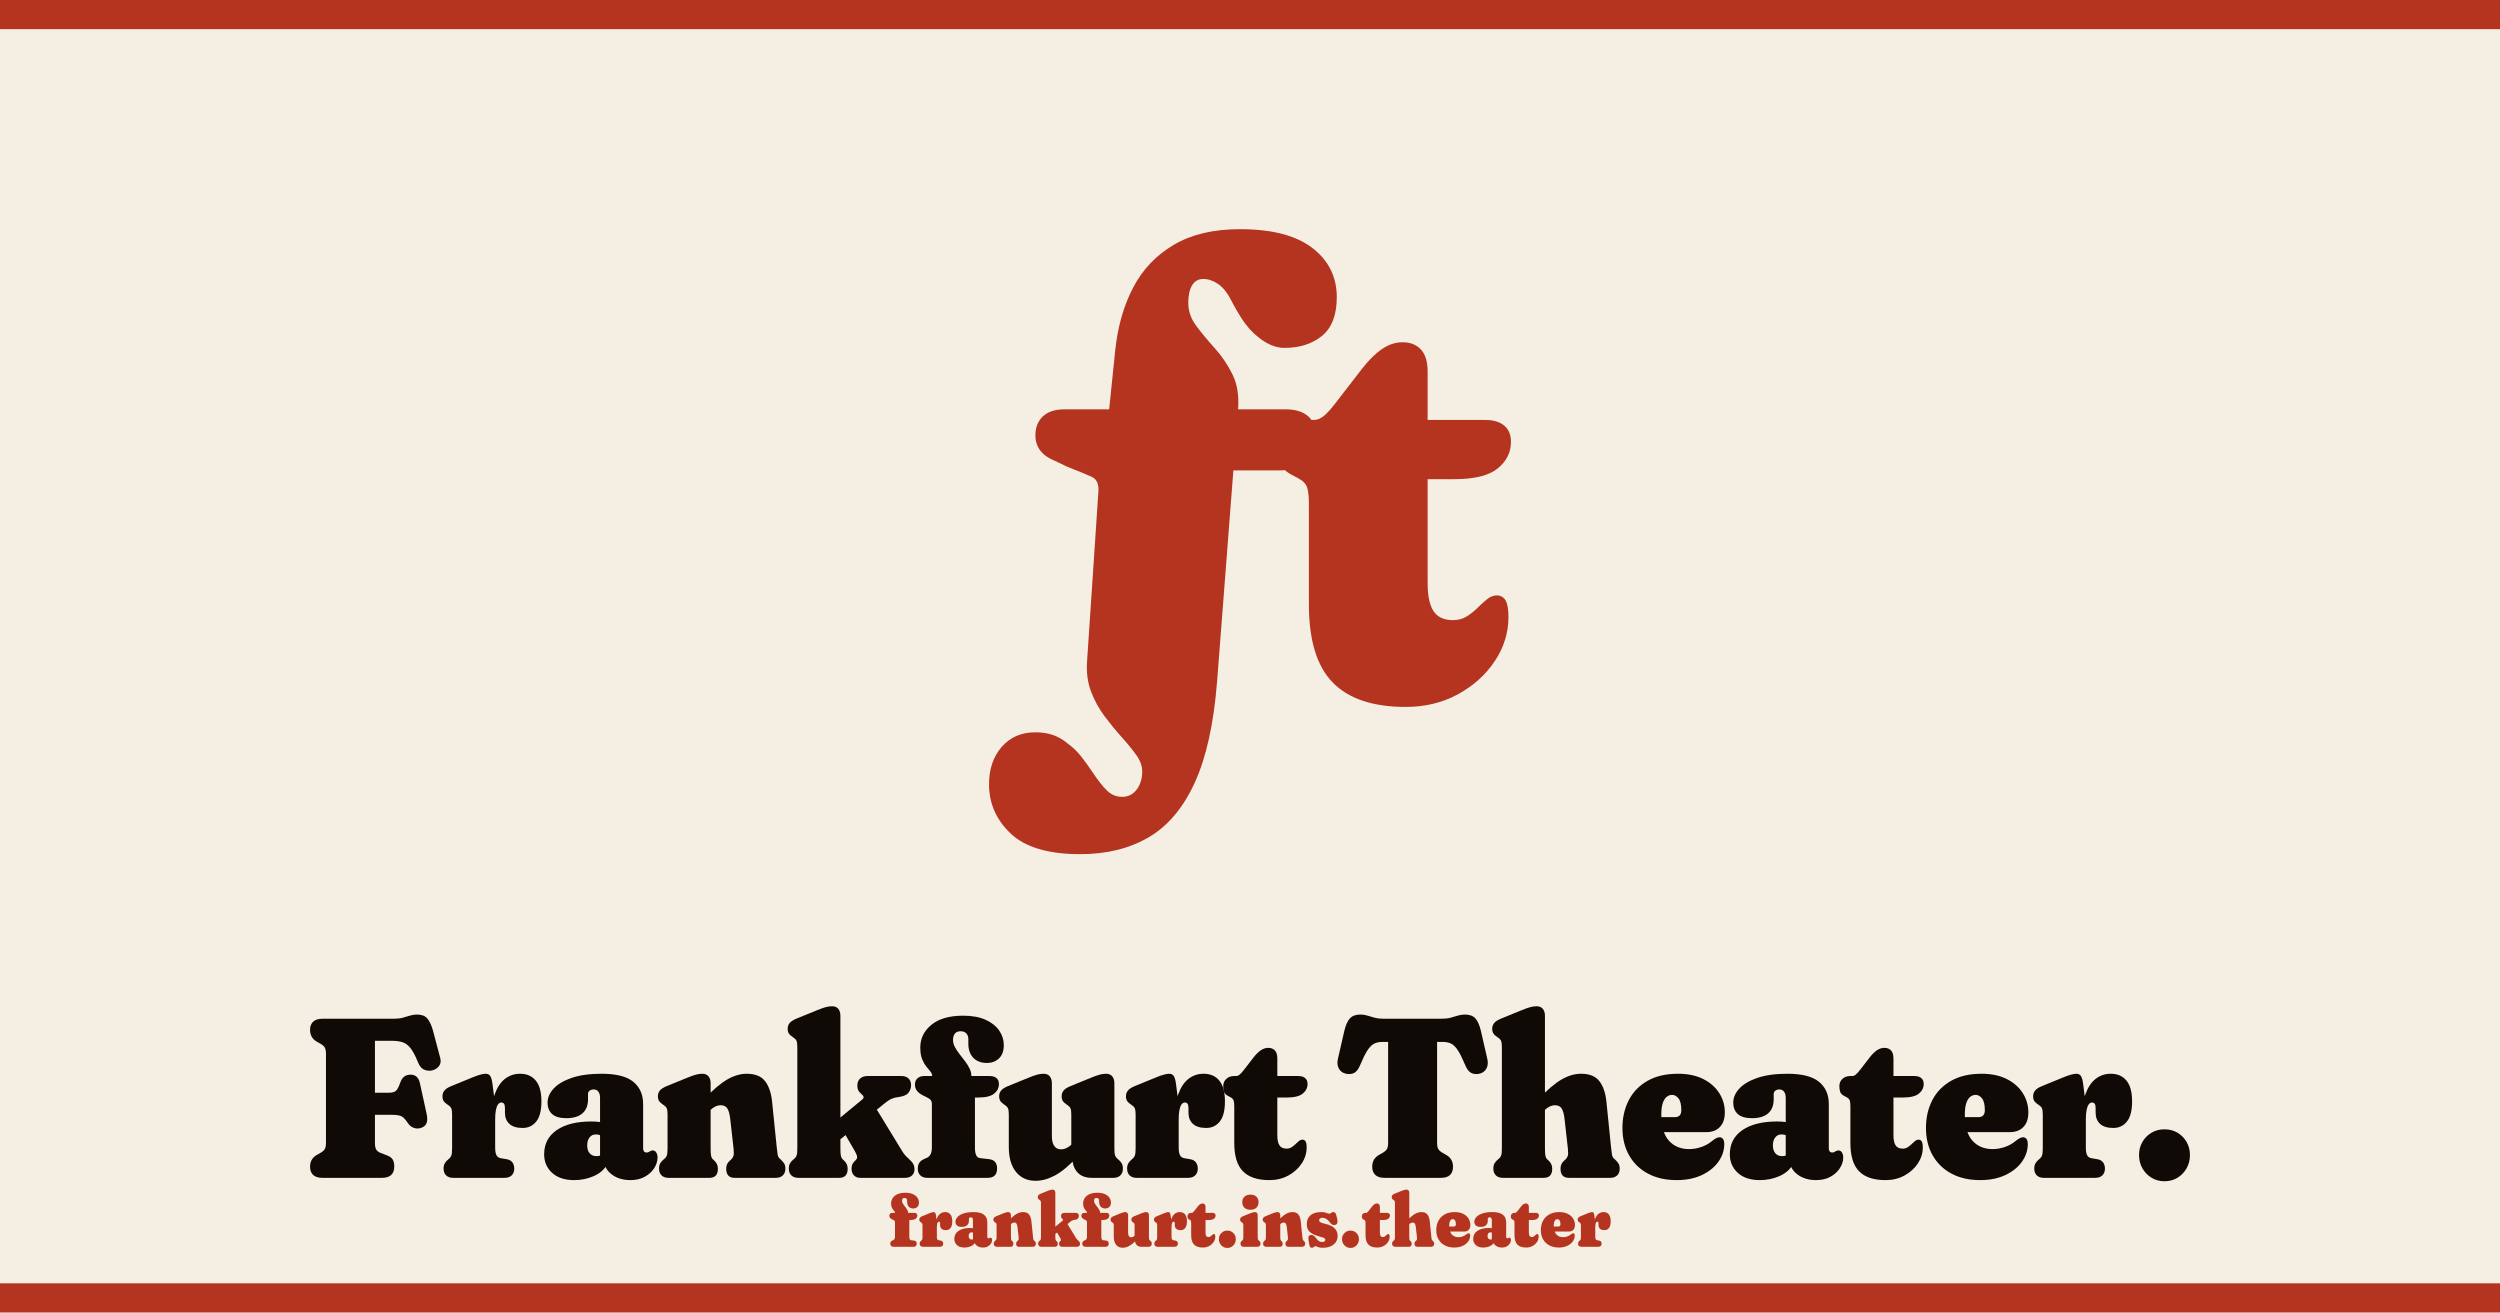
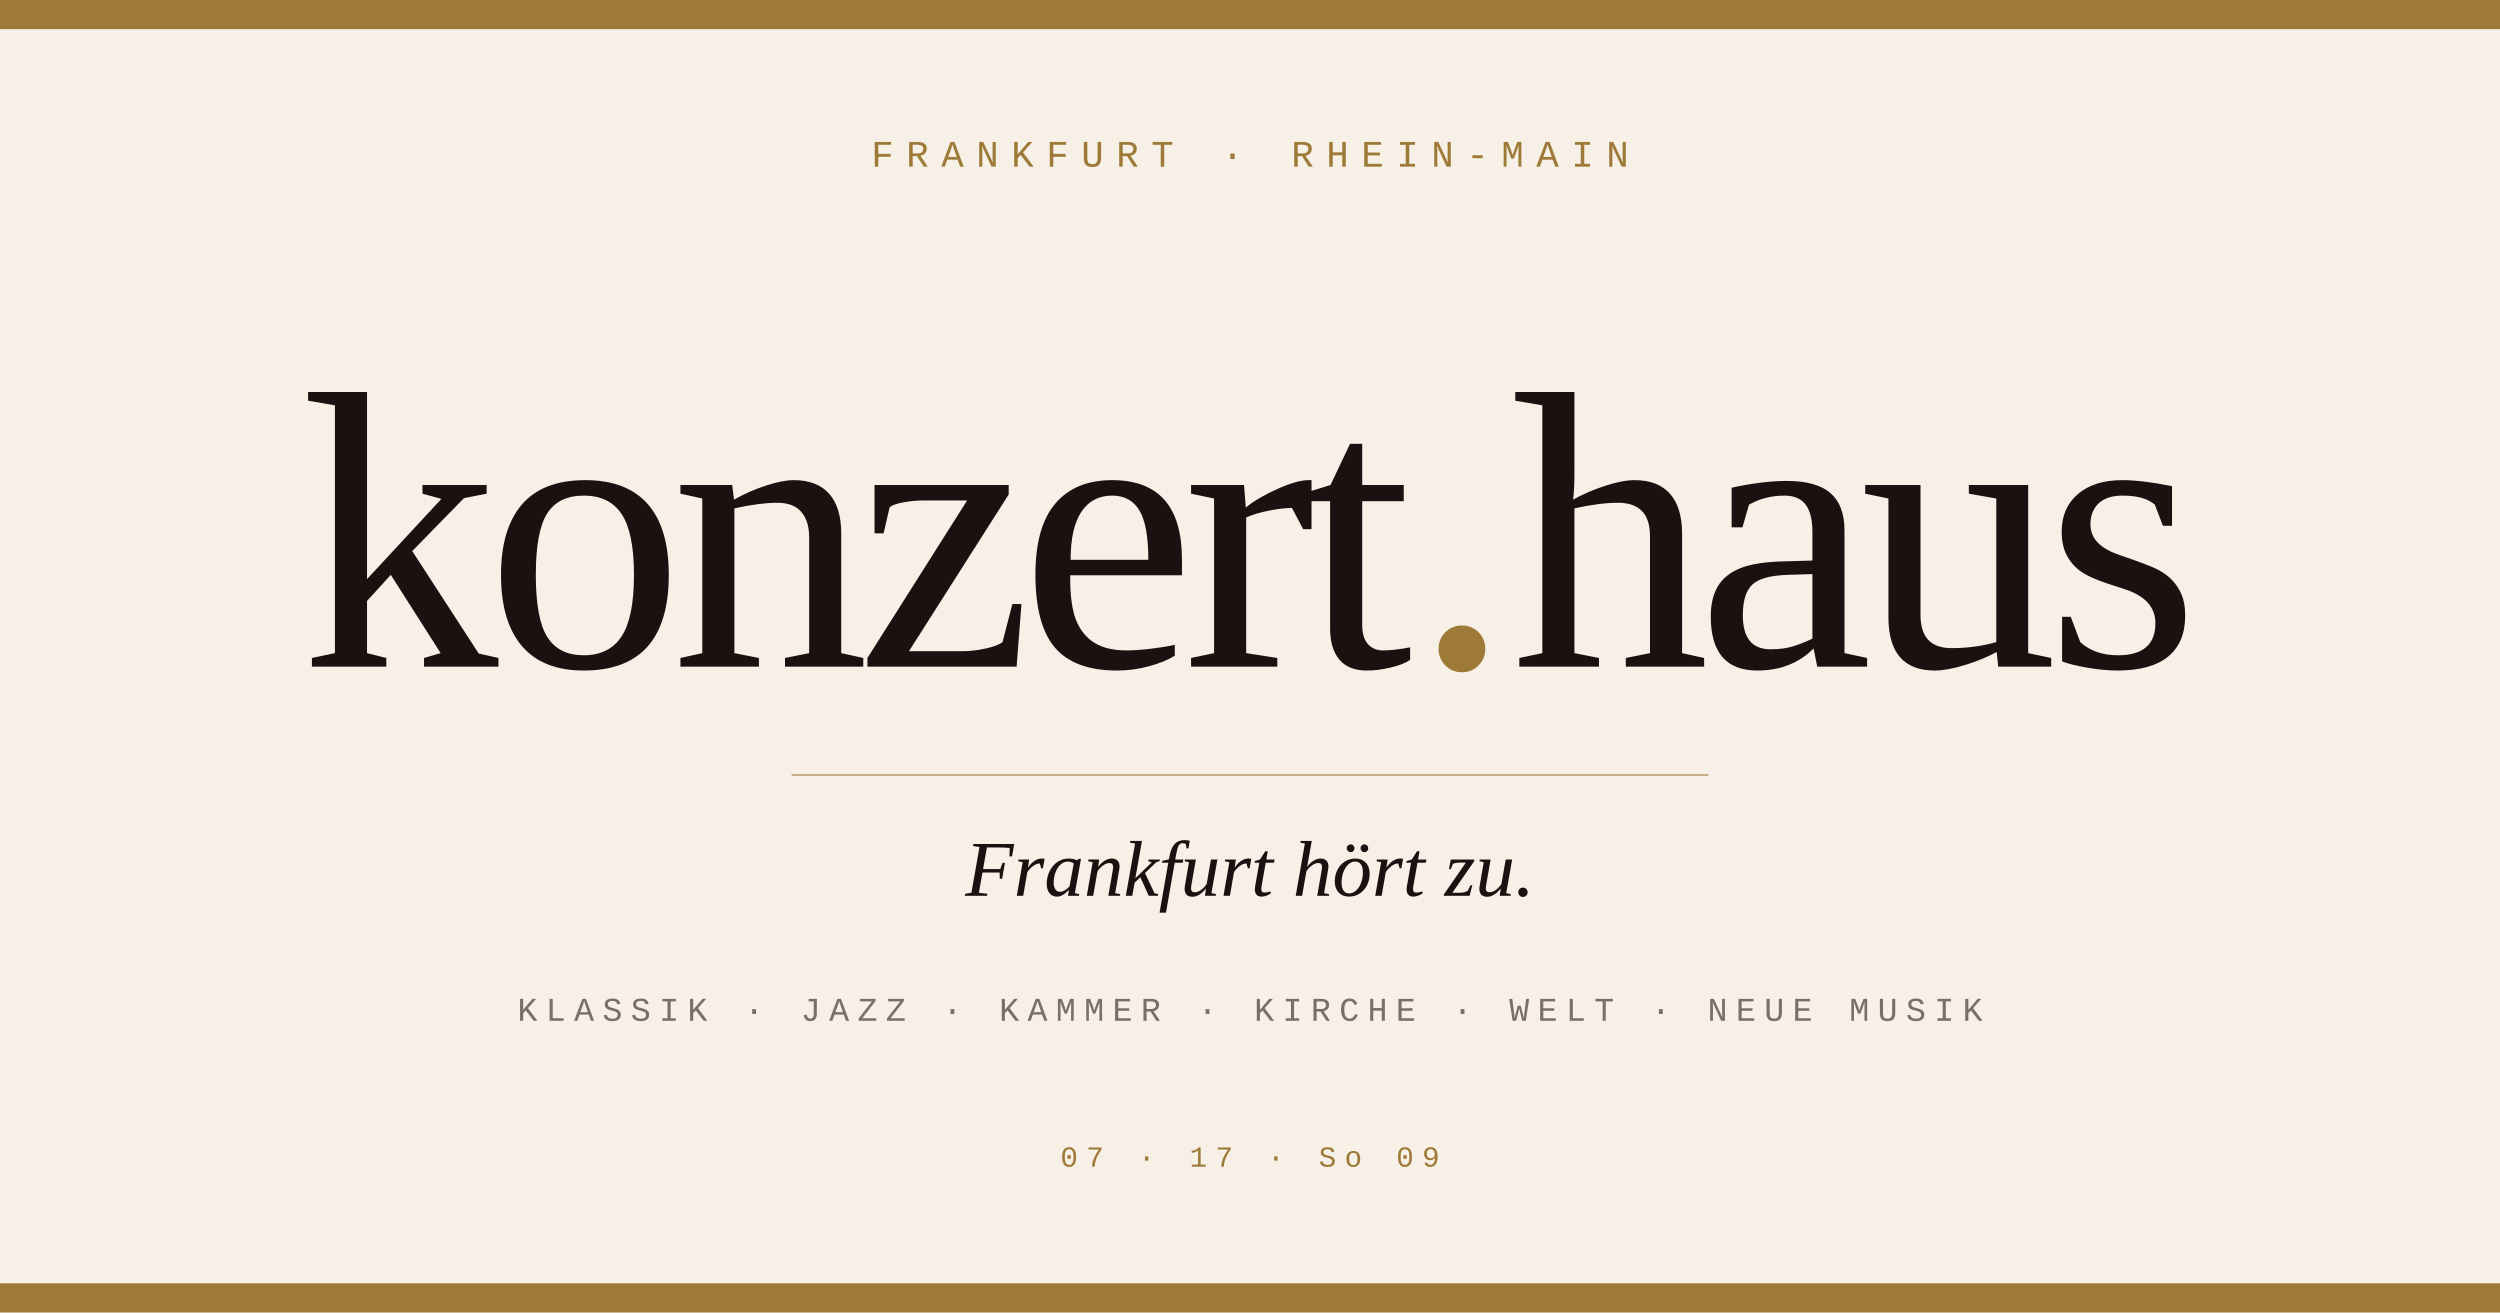
- <svg xmlns="http://www.w3.org/2000/svg" width="1200" height="630" viewBox="0 0 1200 630" role="img" aria-label="Frankfurt Theater">
-   <rect width="1200" height="630" fill="#F4EFE2" />
-   <rect x="0" y="0" width="1200" height="14" fill="#B5341F" />
-   <rect x="0" y="616" width="1200" height="14" fill="#B5341F" />
-   <path d="M711 930 644 62Q628 -141 572.5 -262.0Q517 -383 425.0 -436.5Q333 -490 207 -490Q55 -490 -14.5 -424.5Q-84 -359 -84 -267Q-84 -194 -43.5 -147.5Q-3 -101 64 -101Q96 -101 121.0 -110.0Q146 -119 166 -136Q191 -154 210.0 -178.0Q229 -202 246 -228Q272 -267 292.5 -287.0Q313 -307 341 -307Q370 -307 387.5 -283.5Q405 -260 405 -226Q405 -200 386.0 -173.5Q367 -147 339.5 -116.5Q312 -86 285.0 -50.0Q258 -14 241.5 29.5Q225 73 229 127L265 666Q268 703 244.5 714.0Q221 725 165 747L125 766Q64 791 64 847Q64 885 88.0 907.5Q112 930 158 930H324L292 858L319 1120Q331 1233 376.5 1319.5Q422 1406 506.5 1455.5Q591 1505 717 1505Q870 1505 948.0 1445.0Q1026 1385 1026 1288Q1026 1203 979.0 1164.5Q932 1126 859 1126Q831 1126 803.0 1141.5Q775 1157 749 1185Q733 1203 719.0 1225.0Q705 1247 692 1272Q672 1313 648.0 1329.5Q624 1346 600 1346Q576 1346 564.0 1325.5Q552 1305 552 1270Q552 1230 578.0 1195.5Q604 1161 637.0 1124.5Q670 1088 693.0 1041.5Q716 995 711 930ZM632 735 646 930H862Q910 930 935.5 907.0Q961 884 961 829Q961 788 927.0 761.5Q893 735 846 735Z" transform="translate(487.368 336.316) scale(0.150376 -0.150376)" fill="#B5341F" />
-   <path d="M51 711 32 721Q5 735 -2.5 756.0Q-10 777 -10 807Q-10 846 17.0 871.0Q44 896 86 896H103Q119 896 135.0 909.0Q151 922 179 959L257 1060Q289 1101 320.5 1122.5Q352 1144 386 1144Q423 1144 444.5 1121.0Q466 1098 466 1050V375Q466 314 485.0 285.5Q504 257 547 257Q572 257 591.0 269.0Q610 281 625.5 296.5Q641 312 656.0 324.0Q671 336 687 336Q705 336 714.5 320.5Q724 305 724 267Q724 192 680.5 126.5Q637 61 563.0 20.5Q489 -20 396 -20Q239 -20 163.0 58.0Q87 136 87 307V629Q87 662 81.5 680.0Q76 698 51 711ZM339 707V896H650Q689 896 710.5 878.0Q732 860 732 826Q732 776 690.0 741.5Q648 707 551 707Z" transform="translate(615.188 336.316) scale(0.150376 -0.150376)" fill="#B5341F" />
-   <path d="M782 1400Q833 1400 867.0 1409.5Q901 1419 930.0 1428.0Q959 1437 991 1437Q1052 1437 1081.5 1403.0Q1111 1369 1132 1295L1196 1053Q1207 1012 1183.5 982.0Q1160 952 1118 944Q1085 939 1053.5 952.0Q1022 965 1001 1014Q967 1099 935.5 1139.5Q904 1180 865.0 1193.0Q826 1206 769 1206H621V306Q621 269 631.5 250.0Q642 231 669 220L729 197Q761 185 776.0 163.0Q791 141 791 98Q791 51 764.0 25.5Q737 0 684 0H157Q105 0 77.5 25.5Q50 51 50 98Q50 169 112 203L142 220Q170 236 180.0 254.5Q190 273 190 306V1094Q190 1127 180.0 1145.5Q170 1164 142 1180L112 1197Q50 1231 50 1302Q50 1349 77.5 1374.5Q105 1400 157 1400ZM439 749H743Q788 749 806.5 766.5Q825 784 843 836Q856 874 878.5 891.0Q901 908 935 908Q1001 908 1017 832L1076 562Q1087 512 1075.0 481.5Q1063 451 1025 439Q994 429 962.5 440.0Q931 451 911 482Q891 512 873.5 528.0Q856 544 830.5 549.5Q805 555 760 555H439Z" transform="translate(146.100 565.364) scale(0.054545 -0.054545)" fill="#0F0A05" />
-   <path d="M452 486Q452 636 485.5 731.0Q519 826 577.0 871.0Q635 916 710 916Q799 916 848.5 855.5Q898 795 898 673Q898 552 852.5 495.5Q807 439 733 439Q655 439 616.0 475.0Q577 511 577 574V615Q577 640 569.0 651.5Q561 663 545 663Q529 663 516.5 646.5Q504 630 497.5 597.0Q491 564 491 514ZM468 821 491 642V266Q491 222 502.0 200.0Q513 178 539 173L592 164Q627 158 643.0 135.5Q659 113 659 81Q659 45 637.0 22.5Q615 0 573 0H120Q82 0 59.5 21.5Q37 43 37 81Q37 110 48.0 128.5Q59 147 80 164L90 173Q101 183 106.5 200.0Q112 217 112 266V557Q112 596 104.5 612.0Q97 628 80 639L71 645Q47 661 37.0 677.0Q27 693 27 718Q27 747 44.5 768.5Q62 790 104 807L292 884Q333 901 361.5 908.5Q390 916 408 916Q433 916 447.0 897.0Q461 878 468 821Z" transform="translate(210.900 565.364) scale(0.054545 -0.054545)" fill="#0F0A05" />
-   <path d="M556 160V188L521 190V704Q521 738 506.5 758.0Q492 778 464 778Q445 778 430.0 767.5Q415 757 415 738V691Q415 610 366.0 567.5Q317 525 225 525Q139 525 99.0 561.5Q59 598 59 662Q59 727 112.0 785.0Q165 843 271.0 879.5Q377 916 535 916Q728 916 814.0 845.0Q900 774 900 650V259Q900 246 906.5 234.5Q913 223 931 223Q940 223 946.5 226.0Q953 229 959 233Q964 236 970.5 238.5Q977 241 985 241Q1005 241 1016.0 222.5Q1027 204 1027 179Q1027 132 998.0 86.0Q969 40 915.5 10.0Q862 -20 788 -20Q689 -20 622.5 31.0Q556 82 556 160ZM29 207Q29 344 139.5 420.0Q250 496 444 496Q486 496 522.0 491.0Q558 486 580 476L543 363Q527 374 514.0 378.0Q501 382 483 382Q449 382 428.5 355.5Q408 329 408 285Q408 241 429.5 216.0Q451 191 490 191Q513 191 531.0 200.0Q549 209 556 219L578 109Q541 48 462.5 14.0Q384 -20 293 -20Q169 -20 99.0 44.0Q29 108 29 207Z" transform="translate(259.609 565.364) scale(0.054545 -0.054545)" fill="#0F0A05" />
-   <path d="M491 833V266Q491 214 495.0 194.0Q499 174 511 163L523 152Q555 123 555 81Q555 0 481 0H120Q82 0 59.5 21.5Q37 43 37 81Q37 110 48.0 128.5Q59 147 80 164L90 173Q101 182 106.5 199.5Q112 217 112 266V557Q112 596 104.5 612.0Q97 628 80 639L71 645Q47 661 37.0 677.0Q27 693 27 718Q27 747 44.0 768.0Q61 789 104 807L283 880Q334 901 363.0 908.5Q392 916 417 916Q454 916 472.5 893.0Q491 870 491 833ZM459 569 393 650 432 691Q551 816 638.0 866.0Q725 916 809 916Q919 916 969.5 851.5Q1020 787 1032 670L1073 266Q1078 218 1081.5 200.5Q1085 183 1095 173L1105 164Q1125 146 1137.0 128.0Q1149 110 1149 81Q1149 43 1126.5 21.5Q1104 0 1066 0H702Q628 0 628 81Q628 125 661 152L673 163Q685 174 691.5 192.0Q698 210 693 256L663 523Q656 582 638.0 610.5Q620 639 579 639Q557 639 535.0 629.0Q513 619 488 596Z" transform="translate(314.318 565.364) scale(0.054545 -0.054545)" fill="#0F0A05" />
-   <path d="M119 0Q81 0 58.5 21.5Q36 43 36 81Q36 110 47.0 128.5Q58 147 79 164L89 173Q100 182 105.5 199.5Q111 217 111 266V1151Q111 1190 103.5 1206.0Q96 1222 79 1233L70 1239Q46 1255 36.0 1271.0Q26 1287 26 1312Q26 1341 43.0 1362.0Q60 1383 103 1401L282 1474Q333 1495 362.0 1502.5Q391 1510 416 1510Q453 1510 471.5 1487.0Q490 1464 490 1427V266Q490 214 494.0 194.0Q498 174 510 163L522 152Q554 123 554 81Q554 0 480 0ZM375 436 683 690Q694 699 694.0 709.5Q694 720 682 731L668 744Q652 758 645.5 774.0Q639 790 639 812Q639 851 663.0 873.5Q687 896 729 896H1029Q1067 896 1089.5 874.5Q1112 853 1112 815Q1112 779 1089.0 749.0Q1066 719 1001 711Q967 707 941.0 696.0Q915 685 877 654L433 293ZM765 675 1033 236Q1046 215 1057.5 201.5Q1069 188 1085 174Q1119 144 1130.5 123.0Q1142 102 1142 76Q1142 41 1119.5 20.5Q1097 0 1059 0H662Q630 0 609.0 22.0Q588 44 588 81Q588 102 594.0 116.5Q600 131 614 145L626 157Q640 171 636.5 189.5Q633 208 612 244L487 460Z" transform="translate(376.664 565.364) scale(0.054545 -0.054545)" fill="#0F0A05" />
-   <path d="M544 266Q544 222 555.0 199.0Q566 176 592 173L664 165Q704 161 721.5 139.5Q739 118 739 83Q739 0 656 0H124Q86 0 63.5 21.5Q41 43 41 81Q41 115 56.0 135.0Q71 155 102 168L118 175Q139 183 152.0 204.5Q165 226 165 270V649Q165 672 154.5 685.0Q144 698 112 713L93 722Q52 742 34.0 765.5Q16 789 16 821Q16 855 38.0 875.5Q60 896 99 896H266L168 858V892Q168 916 152.0 935.5Q136 955 115.5 980.5Q95 1006 79.0 1045.0Q63 1084 63 1147Q63 1266 160.5 1346.5Q258 1427 441 1427Q558 1427 637.5 1391.0Q717 1355 757.5 1296.0Q798 1237 798 1168Q798 1092 756.0 1051.5Q714 1011 649 1011Q573 1011 529.5 1056.5Q486 1102 486 1179V1218Q486 1253 468.0 1271.5Q450 1290 418 1290Q384 1290 367.5 1269.5Q351 1249 351 1214Q351 1182 367.5 1151.0Q384 1120 408.0 1089.5Q432 1059 456.0 1027.5Q480 996 496.5 962.5Q513 929 513 893V827L455 896H673Q712 896 733.5 878.0Q755 860 755 826Q755 775 713.0 741.0Q671 707 574 707H544Z" transform="translate(438.300 565.364) scale(0.054545 -0.054545)" fill="#0F0A05" />
-   <path d="M653 165V198L642 200V557Q642 596 634.5 612.0Q627 628 610 639L601 645Q577 661 567.0 677.0Q557 693 557 718Q557 747 574.0 768.0Q591 789 634 807L813 880Q864 901 893.0 908.5Q922 916 947 916Q984 916 1002.5 893.0Q1021 870 1021 833V266Q1021 217 1026.5 199.5Q1032 182 1043 173L1053 164Q1074 147 1085.0 128.5Q1096 110 1096 81Q1096 43 1073.5 21.5Q1051 0 1013 0H822Q741 0 697.0 47.5Q653 95 653 165ZM92 270V557Q92 596 84.5 612.0Q77 628 60 639L51 645Q27 661 17.0 677.0Q7 693 7 718Q7 747 24.0 768.0Q41 789 84 807L263 880Q314 901 343.0 908.5Q372 916 397 916Q434 916 452.5 893.0Q471 870 471 833V366Q471 310 492.0 280.5Q513 251 550 251Q576 251 599.5 262.0Q623 273 645 294L673 321L740 233L702 192Q587 68 498.0 21.0Q409 -26 328 -26Q218 -26 155.0 52.5Q92 131 92 270Z" transform="translate(479.209 565.364) scale(0.054545 -0.054545)" fill="#0F0A05" />
-   <path d="M452 486Q452 636 485.5 731.0Q519 826 577.0 871.0Q635 916 710 916Q799 916 848.5 855.5Q898 795 898 673Q898 552 852.5 495.5Q807 439 733 439Q655 439 616.0 475.0Q577 511 577 574V615Q577 640 569.0 651.5Q561 663 545 663Q529 663 516.5 646.5Q504 630 497.5 597.0Q491 564 491 514ZM468 821 491 642V266Q491 222 502.0 200.0Q513 178 539 173L592 164Q627 158 643.0 135.5Q659 113 659 81Q659 45 637.0 22.5Q615 0 573 0H120Q82 0 59.5 21.5Q37 43 37 81Q37 110 48.0 128.5Q59 147 80 164L90 173Q101 183 106.5 200.0Q112 217 112 266V557Q112 596 104.5 612.0Q97 628 80 639L71 645Q47 661 37.0 677.0Q27 693 27 718Q27 747 44.5 768.5Q62 790 104 807L292 884Q333 901 361.5 908.5Q390 916 408 916Q433 916 447.0 897.0Q461 878 468 821Z" transform="translate(538.991 565.364) scale(0.054545 -0.054545)" fill="#0F0A05" />
-   <path d="M51 711 32 721Q5 735 -2.5 756.0Q-10 777 -10 807Q-10 846 17.0 871.0Q44 896 86 896H103Q119 896 135.0 909.0Q151 922 179 959L257 1060Q289 1101 320.5 1122.5Q352 1144 386 1144Q423 1144 444.5 1121.0Q466 1098 466 1050V375Q466 314 485.0 285.5Q504 257 547 257Q572 257 591.0 269.0Q610 281 625.5 296.5Q641 312 656.0 324.0Q671 336 687 336Q705 336 714.5 320.5Q724 305 724 267Q724 192 680.5 126.5Q637 61 563.0 20.5Q489 -20 396 -20Q239 -20 163.0 58.0Q87 136 87 307V629Q87 662 81.5 680.0Q76 698 51 711ZM339 707V896H650Q689 896 710.5 878.0Q732 860 732 826Q732 776 690.0 741.5Q648 707 551 707Z" transform="translate(587.700 565.364) scale(0.054545 -0.054545)" fill="#0F0A05" />
-   <path d="M434 1400H936Q986 1400 1020.5 1409.5Q1055 1419 1083.5 1428.0Q1112 1437 1144 1437Q1206 1437 1236.5 1403.5Q1267 1370 1285 1295L1341 1051Q1354 998 1334.0 961.5Q1314 925 1271 916Q1231 908 1201.0 923.0Q1171 938 1150 986Q1115 1070 1087.0 1115.5Q1059 1161 1028.0 1178.5Q997 1196 952 1196H900V306Q900 273 910.0 254.5Q920 236 948 220L978 203Q1040 169 1040 98Q1040 0 933 0H436Q384 0 356.5 25.5Q329 51 329 98Q329 169 391 203L421 220Q449 236 459.0 254.5Q469 273 469 306V1196H417Q373 1196 342.0 1178.5Q311 1161 283.0 1115.5Q255 1070 220 986Q199 938 169.5 923.0Q140 908 99 916Q56 925 35.5 961.5Q15 998 28 1051L84 1295Q102 1370 133.0 1403.5Q164 1437 225 1437Q257 1437 286.0 1428.0Q315 1419 349.5 1409.5Q384 1400 434 1400Z" transform="translate(640.718 565.364) scale(0.054545 -0.054545)" fill="#0F0A05" />
-   <path d="M490 1427V266Q490 214 494.0 194.0Q498 174 510 163L522 152Q554 123 554 81Q554 0 480 0H119Q81 0 58.5 21.5Q36 43 36 81Q36 110 47.0 128.5Q58 147 79 164L89 173Q100 182 105.5 199.5Q111 217 111 266V1151Q111 1190 103.5 1206.0Q96 1222 79 1233L70 1239Q46 1255 36.0 1271.0Q26 1287 26 1312Q26 1341 43.0 1362.0Q60 1383 103 1401L282 1474Q333 1495 362.0 1502.5Q391 1510 416 1510Q453 1510 471.5 1487.0Q490 1464 490 1427ZM458 569 392 650 431 691Q550 816 637.0 866.0Q724 916 808 916Q918 916 968.5 851.5Q1019 787 1031 670L1072 266Q1077 218 1080.5 200.5Q1084 183 1094 173L1104 164Q1124 146 1136.0 128.0Q1148 110 1148 81Q1148 43 1125.5 21.5Q1103 0 1065 0H701Q627 0 627 81Q627 125 660 152L672 163Q684 174 690.5 192.0Q697 210 692 256L662 523Q655 582 637.0 610.5Q619 639 578 639Q556 639 534.0 629.0Q512 619 487 596Z" transform="translate(714.845 565.364) scale(0.054545 -0.054545)" fill="#0F0A05" />
-   <path d="M931 576Q931 493 887.5 447.5Q844 402 766 402H282V534H490Q548 534 548 595Q548 668 523.5 699.0Q499 730 467 730Q441 730 419.5 713.0Q398 696 385.0 658.0Q372 620 372 556Q372 402 438.5 327.5Q505 253 617 253Q667 253 720.0 270.0Q773 287 816 322Q840 342 856.0 349.5Q872 357 885 357Q902 357 914.0 343.0Q926 329 926 297Q926 215 875.0 142.5Q824 70 729.5 25.0Q635 -20 506 -20Q362 -20 255.0 37.0Q148 94 89.0 197.5Q30 301 30 439Q30 575 85.5 683.0Q141 791 250.5 853.5Q360 916 520 916Q649 916 741.0 869.5Q833 823 882.0 745.5Q931 668 931 576Z" transform="translate(777.136 565.364) scale(0.054545 -0.054545)" fill="#0F0A05" />
-   <path d="M556 160V188L521 190V704Q521 738 506.5 758.0Q492 778 464 778Q445 778 430.0 767.5Q415 757 415 738V691Q415 610 366.0 567.5Q317 525 225 525Q139 525 99.0 561.5Q59 598 59 662Q59 727 112.0 785.0Q165 843 271.0 879.5Q377 916 535 916Q728 916 814.0 845.0Q900 774 900 650V259Q900 246 906.5 234.5Q913 223 931 223Q940 223 946.5 226.0Q953 229 959 233Q964 236 970.5 238.5Q977 241 985 241Q1005 241 1016.0 222.5Q1027 204 1027 179Q1027 132 998.0 86.0Q969 40 915.5 10.0Q862 -20 788 -20Q689 -20 622.5 31.0Q556 82 556 160ZM29 207Q29 344 139.5 420.0Q250 496 444 496Q486 496 522.0 491.0Q558 486 580 476L543 363Q527 374 514.0 378.0Q501 382 483 382Q449 382 428.5 355.5Q408 329 408 285Q408 241 429.5 216.0Q451 191 490 191Q513 191 531.0 200.0Q549 209 556 219L578 109Q541 48 462.5 14.0Q384 -20 293 -20Q169 -20 99.0 44.0Q29 108 29 207Z" transform="translate(828.736 565.364) scale(0.054545 -0.054545)" fill="#0F0A05" />
-   <path d="M51 711 32 721Q5 735 -2.5 756.0Q-10 777 -10 807Q-10 846 17.0 871.0Q44 896 86 896H103Q119 896 135.0 909.0Q151 922 179 959L257 1060Q289 1101 320.5 1122.5Q352 1144 386 1144Q423 1144 444.5 1121.0Q466 1098 466 1050V375Q466 314 485.0 285.5Q504 257 547 257Q572 257 591.0 269.0Q610 281 625.5 296.5Q641 312 656.0 324.0Q671 336 687 336Q705 336 714.5 320.5Q724 305 724 267Q724 192 680.5 126.5Q637 61 563.0 20.5Q489 -20 396 -20Q239 -20 163.0 58.0Q87 136 87 307V629Q87 662 81.5 680.0Q76 698 51 711ZM339 707V896H650Q689 896 710.5 878.0Q732 860 732 826Q732 776 690.0 741.5Q648 707 551 707Z" transform="translate(883.445 565.364) scale(0.054545 -0.054545)" fill="#0F0A05" />
-   <path d="M931 576Q931 493 887.5 447.5Q844 402 766 402H282V534H490Q548 534 548 595Q548 668 523.5 699.0Q499 730 467 730Q441 730 419.5 713.0Q398 696 385.0 658.0Q372 620 372 556Q372 402 438.5 327.5Q505 253 617 253Q667 253 720.0 270.0Q773 287 816 322Q840 342 856.0 349.5Q872 357 885 357Q902 357 914.0 343.0Q926 329 926 297Q926 215 875.0 142.5Q824 70 729.5 25.0Q635 -20 506 -20Q362 -20 255.0 37.0Q148 94 89.0 197.5Q30 301 30 439Q30 575 85.5 683.0Q141 791 250.5 853.5Q360 916 520 916Q649 916 741.0 869.5Q833 823 882.0 745.5Q931 668 931 576Z" transform="translate(922.827 565.364) scale(0.054545 -0.054545)" fill="#0F0A05" />
-   <path d="M452 486Q452 636 485.5 731.0Q519 826 577.0 871.0Q635 916 710 916Q799 916 848.5 855.5Q898 795 898 673Q898 552 852.5 495.5Q807 439 733 439Q655 439 616.0 475.0Q577 511 577 574V615Q577 640 569.0 651.5Q561 663 545 663Q529 663 516.5 646.5Q504 630 497.5 597.0Q491 564 491 514ZM468 821 491 642V266Q491 222 502.0 200.0Q513 178 539 173L592 164Q627 158 643.0 135.5Q659 113 659 81Q659 45 637.0 22.5Q615 0 573 0H120Q82 0 59.5 21.5Q37 43 37 81Q37 110 48.0 128.5Q59 147 80 164L90 173Q101 183 106.5 200.0Q112 217 112 266V557Q112 596 104.5 612.0Q97 628 80 639L71 645Q47 661 37.0 677.0Q27 693 27 718Q27 747 44.5 768.5Q62 790 104 807L292 884Q333 901 361.5 908.5Q390 916 408 916Q433 916 447.0 897.0Q461 878 468 821Z" transform="translate(974.427 565.364) scale(0.054545 -0.054545)" fill="#0F0A05" />
-   <path d="M289.344 -30Q225 -30 174.579 1.634Q124.158 33.268 95.079 85.134Q66 137 66 200Q66 264 95.0 315.0Q124 366 174.636 396.5Q225.273 427 289.273 427Q355 427 405.5 396.5Q456 366 485.0 315.0Q514 264 514 200Q514 137 485.131 85.134Q456.262 33.268 405.844 1.634Q355.426 -30 289.344 -30Z" transform="translate(1023.136 565.364) scale(0.054545 -0.054545)" fill="#0F0A05" />
-   <path d="M544 266Q544 222 555.0 199.0Q566 176 592 173L664 165Q704 161 721.5 139.5Q739 118 739 83Q739 0 656 0H124Q86 0 63.5 21.5Q41 43 41 81Q41 115 56.0 135.0Q71 155 102 168L118 175Q139 183 152.0 204.5Q165 226 165 270V649Q165 672 154.5 685.0Q144 698 112 713L93 722Q52 742 34.0 765.5Q16 789 16 821Q16 855 38.0 875.5Q60 896 99 896H266L168 858V892Q168 916 152.0 935.5Q136 955 115.5 980.5Q95 1006 79.0 1045.0Q63 1084 63 1147Q63 1266 160.5 1346.5Q258 1427 441 1427Q558 1427 637.5 1391.0Q717 1355 757.5 1296.0Q798 1237 798 1168Q798 1092 756.0 1051.5Q714 1011 649 1011Q573 1011 529.5 1056.5Q486 1102 486 1179V1218Q486 1253 468.0 1271.5Q450 1290 418 1290Q384 1290 367.5 1269.5Q351 1249 351 1214Q351 1182 367.5 1151.0Q384 1120 408.0 1089.5Q432 1059 456.0 1027.5Q480 996 496.5 962.5Q513 929 513 893V827L455 896H673Q712 896 733.5 878.0Q755 860 755 826Q755 775 713.0 741.0Q671 707 574 707H544Z" transform="translate(426.582 598.455) scale(0.018182 -0.018182)" fill="#B5341F" />
-   <path d="M452 486Q452 636 485.5 731.0Q519 826 577.0 871.0Q635 916 710 916Q799 916 848.5 855.5Q898 795 898 673Q898 552 852.5 495.5Q807 439 733 439Q655 439 616.0 475.0Q577 511 577 574V615Q577 640 569.0 651.5Q561 663 545 663Q529 663 516.5 646.5Q504 630 497.5 597.0Q491 564 491 514ZM468 821 491 642V266Q491 222 502.0 200.0Q513 178 539 173L592 164Q627 158 643.0 135.5Q659 113 659 81Q659 45 637.0 22.5Q615 0 573 0H120Q82 0 59.5 21.5Q37 43 37 81Q37 110 48.0 128.5Q59 147 80 164L90 173Q101 183 106.5 200.0Q112 217 112 266V557Q112 596 104.5 612.0Q97 628 80 639L71 645Q47 661 37.0 677.0Q27 693 27 718Q27 747 44.5 768.5Q62 790 104 807L292 884Q333 901 361.5 908.5Q390 916 408 916Q433 916 447.0 897.0Q461 878 468 821Z" transform="translate(440.764 598.455) scale(0.018182 -0.018182)" fill="#B5341F" />
-   <path d="M556 160V188L521 190V704Q521 738 506.5 758.0Q492 778 464 778Q445 778 430.0 767.5Q415 757 415 738V691Q415 610 366.0 567.5Q317 525 225 525Q139 525 99.0 561.5Q59 598 59 662Q59 727 112.0 785.0Q165 843 271.0 879.5Q377 916 535 916Q728 916 814.0 845.0Q900 774 900 650V259Q900 246 906.5 234.5Q913 223 931 223Q940 223 946.5 226.0Q953 229 959 233Q964 236 970.5 238.5Q977 241 985 241Q1005 241 1016.0 222.5Q1027 204 1027 179Q1027 132 998.0 86.0Q969 40 915.5 10.0Q862 -20 788 -20Q689 -20 622.5 31.0Q556 82 556 160ZM29 207Q29 344 139.5 420.0Q250 496 444 496Q486 496 522.0 491.0Q558 486 580 476L543 363Q527 374 514.0 378.0Q501 382 483 382Q449 382 428.5 355.5Q408 329 408 285Q408 241 429.5 216.0Q451 191 490 191Q513 191 531.0 200.0Q549 209 556 219L578 109Q541 48 462.5 14.0Q384 -20 293 -20Q169 -20 99.0 44.0Q29 108 29 207Z" transform="translate(457.545 598.455) scale(0.018182 -0.018182)" fill="#B5341F" />
-   <path d="M491 833V266Q491 214 495.0 194.0Q499 174 511 163L523 152Q555 123 555 81Q555 0 481 0H120Q82 0 59.5 21.5Q37 43 37 81Q37 110 48.0 128.5Q59 147 80 164L90 173Q101 182 106.5 199.5Q112 217 112 266V557Q112 596 104.5 612.0Q97 628 80 639L71 645Q47 661 37.0 677.0Q27 693 27 718Q27 747 44.0 768.0Q61 789 104 807L283 880Q334 901 363.0 908.5Q392 916 417 916Q454 916 472.5 893.0Q491 870 491 833ZM459 569 393 650 432 691Q551 816 638.0 866.0Q725 916 809 916Q919 916 969.5 851.5Q1020 787 1032 670L1073 266Q1078 218 1081.5 200.5Q1085 183 1095 173L1105 164Q1125 146 1137.0 128.0Q1149 110 1149 81Q1149 43 1126.5 21.5Q1104 0 1066 0H702Q628 0 628 81Q628 125 661 152L673 163Q685 174 691.5 192.0Q698 210 693 256L663 523Q656 582 638.0 610.5Q620 639 579 639Q557 639 535.0 629.0Q513 619 488 596Z" transform="translate(476.327 598.455) scale(0.018182 -0.018182)" fill="#B5341F" />
-   <path d="M119 0Q81 0 58.5 21.5Q36 43 36 81Q36 110 47.0 128.5Q58 147 79 164L89 173Q100 182 105.5 199.5Q111 217 111 266V1151Q111 1190 103.5 1206.0Q96 1222 79 1233L70 1239Q46 1255 36.0 1271.0Q26 1287 26 1312Q26 1341 43.0 1362.0Q60 1383 103 1401L282 1474Q333 1495 362.0 1502.5Q391 1510 416 1510Q453 1510 471.5 1487.0Q490 1464 490 1427V266Q490 214 494.0 194.0Q498 174 510 163L522 152Q554 123 554 81Q554 0 480 0ZM375 436 683 690Q694 699 694.0 709.5Q694 720 682 731L668 744Q652 758 645.5 774.0Q639 790 639 812Q639 851 663.0 873.5Q687 896 729 896H1029Q1067 896 1089.5 874.5Q1112 853 1112 815Q1112 779 1089.0 749.0Q1066 719 1001 711Q967 707 941.0 696.0Q915 685 877 654L433 293ZM765 675 1033 236Q1046 215 1057.5 201.5Q1069 188 1085 174Q1119 144 1130.5 123.0Q1142 102 1142 76Q1142 41 1119.5 20.5Q1097 0 1059 0H662Q630 0 609.0 22.0Q588 44 588 81Q588 102 594.0 116.5Q600 131 614 145L626 157Q640 171 636.5 189.5Q633 208 612 244L487 460Z" transform="translate(497.655 598.455) scale(0.018182 -0.018182)" fill="#B5341F" />
-   <path d="M544 266Q544 222 555.0 199.0Q566 176 592 173L664 165Q704 161 721.5 139.5Q739 118 739 83Q739 0 656 0H124Q86 0 63.5 21.5Q41 43 41 81Q41 115 56.0 135.0Q71 155 102 168L118 175Q139 183 152.0 204.5Q165 226 165 270V649Q165 672 154.5 685.0Q144 698 112 713L93 722Q52 742 34.0 765.5Q16 789 16 821Q16 855 38.0 875.5Q60 896 99 896H266L168 858V892Q168 916 152.0 935.5Q136 955 115.5 980.5Q95 1006 79.0 1045.0Q63 1084 63 1147Q63 1266 160.5 1346.5Q258 1427 441 1427Q558 1427 637.5 1391.0Q717 1355 757.5 1296.0Q798 1237 798 1168Q798 1092 756.0 1051.5Q714 1011 649 1011Q573 1011 529.5 1056.5Q486 1102 486 1179V1218Q486 1253 468.0 1271.5Q450 1290 418 1290Q384 1290 367.5 1269.5Q351 1249 351 1214Q351 1182 367.5 1151.0Q384 1120 408.0 1089.5Q432 1059 456.0 1027.5Q480 996 496.5 962.5Q513 929 513 893V827L455 896H673Q712 896 733.5 878.0Q755 860 755 826Q755 775 713.0 741.0Q671 707 574 707H544Z" transform="translate(518.745 598.455) scale(0.018182 -0.018182)" fill="#B5341F" />
-   <path d="M653 165V198L642 200V557Q642 596 634.5 612.0Q627 628 610 639L601 645Q577 661 567.0 677.0Q557 693 557 718Q557 747 574.0 768.0Q591 789 634 807L813 880Q864 901 893.0 908.5Q922 916 947 916Q984 916 1002.5 893.0Q1021 870 1021 833V266Q1021 217 1026.5 199.5Q1032 182 1043 173L1053 164Q1074 147 1085.0 128.5Q1096 110 1096 81Q1096 43 1073.5 21.5Q1051 0 1013 0H822Q741 0 697.0 47.5Q653 95 653 165ZM92 270V557Q92 596 84.5 612.0Q77 628 60 639L51 645Q27 661 17.0 677.0Q7 693 7 718Q7 747 24.0 768.0Q41 789 84 807L263 880Q314 901 343.0 908.5Q372 916 397 916Q434 916 452.5 893.0Q471 870 471 833V366Q471 310 492.0 280.5Q513 251 550 251Q576 251 599.5 262.0Q623 273 645 294L673 321L740 233L702 192Q587 68 498.0 21.0Q409 -26 328 -26Q218 -26 155.0 52.5Q92 131 92 270Z" transform="translate(532.927 598.455) scale(0.018182 -0.018182)" fill="#B5341F" />
-   <path d="M452 486Q452 636 485.5 731.0Q519 826 577.0 871.0Q635 916 710 916Q799 916 848.5 855.5Q898 795 898 673Q898 552 852.5 495.5Q807 439 733 439Q655 439 616.0 475.0Q577 511 577 574V615Q577 640 569.0 651.5Q561 663 545 663Q529 663 516.5 646.5Q504 630 497.5 597.0Q491 564 491 514ZM468 821 491 642V266Q491 222 502.0 200.0Q513 178 539 173L592 164Q627 158 643.0 135.5Q659 113 659 81Q659 45 637.0 22.5Q615 0 573 0H120Q82 0 59.5 21.5Q37 43 37 81Q37 110 48.0 128.5Q59 147 80 164L90 173Q101 183 106.5 200.0Q112 217 112 266V557Q112 596 104.5 612.0Q97 628 80 639L71 645Q47 661 37.0 677.0Q27 693 27 718Q27 747 44.5 768.5Q62 790 104 807L292 884Q333 901 361.5 908.5Q390 916 408 916Q433 916 447.0 897.0Q461 878 468 821Z" transform="translate(553.400 598.455) scale(0.018182 -0.018182)" fill="#B5341F" />
-   <path d="M51 711 32 721Q5 735 -2.5 756.0Q-10 777 -10 807Q-10 846 17.0 871.0Q44 896 86 896H103Q119 896 135.0 909.0Q151 922 179 959L257 1060Q289 1101 320.5 1122.5Q352 1144 386 1144Q423 1144 444.5 1121.0Q466 1098 466 1050V375Q466 314 485.0 285.5Q504 257 547 257Q572 257 591.0 269.0Q610 281 625.5 296.5Q641 312 656.0 324.0Q671 336 687 336Q705 336 714.5 320.5Q724 305 724 267Q724 192 680.5 126.5Q637 61 563.0 20.5Q489 -20 396 -20Q239 -20 163.0 58.0Q87 136 87 307V629Q87 662 81.5 680.0Q76 698 51 711ZM339 707V896H650Q689 896 710.5 878.0Q732 860 732 826Q732 776 690.0 741.5Q648 707 551 707Z" transform="translate(570.182 598.455) scale(0.018182 -0.018182)" fill="#B5341F" />
-   <path d="M289.344 -30Q225 -30 174.579 1.634Q124.158 33.268 95.079 85.134Q66 137 66 200Q66 264 95.0 315.0Q124 366 174.636 396.5Q225.273 427 289.273 427Q355 427 405.5 396.5Q456 366 485.0 315.0Q514 264 514 200Q514 137 485.131 85.134Q456.262 33.268 405.844 1.634Q355.426 -30 289.344 -30Z" transform="translate(583.855 598.455) scale(0.018182 -0.018182)" fill="#B5341F" />
-   <path d="M491 833V266Q491 218 496.5 200.5Q502 183 513 173L523 164Q543 148 554.5 129.0Q566 110 566 81Q566 43 543.5 21.5Q521 0 483 0H120Q81 0 59.0 21.5Q37 43 37 81Q37 110 48.0 129.0Q59 148 80 164L90 173Q101 183 106.5 200.5Q112 218 112 266V557Q112 596 104.5 612.0Q97 628 80 639L71 645Q47 661 37.0 677.0Q27 693 27 718Q27 747 44.0 768.0Q61 789 104 807L283 880Q334 901 363.0 908.5Q392 916 417 916Q454 916 472.5 893.0Q491 870 491 833ZM299 977Q199 977 141.5 1031.0Q84 1085 84 1177Q84 1269 141.5 1323.0Q199 1377 299 1377Q399 1377 456.5 1323.0Q514 1269 514 1177Q514 1085 456.5 1031.0Q399 977 299 977Z" transform="translate(594.764 598.455) scale(0.018182 -0.018182)" fill="#B5341F" />
-   <path d="M491 833V266Q491 214 495.0 194.0Q499 174 511 163L523 152Q555 123 555 81Q555 0 481 0H120Q82 0 59.5 21.5Q37 43 37 81Q37 110 48.0 128.5Q59 147 80 164L90 173Q101 182 106.5 199.5Q112 217 112 266V557Q112 596 104.5 612.0Q97 628 80 639L71 645Q47 661 37.0 677.0Q27 693 27 718Q27 747 44.0 768.0Q61 789 104 807L283 880Q334 901 363.0 908.5Q392 916 417 916Q454 916 472.5 893.0Q491 870 491 833ZM459 569 393 650 432 691Q551 816 638.0 866.0Q725 916 809 916Q919 916 969.5 851.5Q1020 787 1032 670L1073 266Q1078 218 1081.5 200.5Q1085 183 1095 173L1105 164Q1125 146 1137.0 128.0Q1149 110 1149 81Q1149 43 1126.5 21.5Q1104 0 1066 0H702Q628 0 628 81Q628 125 661 152L673 163Q685 174 691.5 192.0Q698 210 693 256L663 523Q656 582 638.0 610.5Q620 639 579 639Q557 639 535.0 629.0Q513 619 488 596Z" transform="translate(605.600 598.455) scale(0.018182 -0.018182)" fill="#B5341F" />
-   <path d="M423 126Q468 126 487.5 143.0Q507 160 507 182Q507 196 500.5 208.0Q494 220 474.0 231.5Q454 243 414 253Q257 295 171.0 341.5Q85 388 51.5 450.5Q18 513 18 602Q18 742 113.0 829.0Q208 916 404 916Q461 916 499.5 905.5Q538 895 565.5 884.5Q593 874 615 874Q634 874 648.5 884.5Q663 895 679.0 905.5Q695 916 718 916Q744 916 764.5 898.5Q785 881 798 831L818 751Q835 686 826.5 641.0Q818 596 780 581Q740 565 702.5 579.5Q665 594 635 634Q598 684 564.0 712.5Q530 741 497.5 753.0Q465 765 432 765Q387 765 365.5 745.5Q344 726 344 701Q344 682 355.0 666.5Q366 651 397.0 637.5Q428 624 486 611Q592 588 669.5 547.5Q747 507 789.5 443.0Q832 379 832 285Q832 189 782.5 119.5Q733 50 645.5 12.0Q558 -26 445 -26Q377 -26 340.5 -16.0Q304 -6 285.0 4.5Q266 15 250 15Q233 15 218.5 4.5Q204 -6 188.0 -16.0Q172 -26 151 -26Q124 -26 108.5 -8.5Q93 9 85 53L67 158Q56 225 64.5 262.0Q73 299 115 309Q152 318 187.0 301.0Q222 284 256 237Q305 171 339.5 148.5Q374 126 423 126Z" transform="translate(626.927 598.455) scale(0.018182 -0.018182)" fill="#B5341F" />
-   <path d="M289.344 -30Q225 -30 174.579 1.634Q124.158 33.268 95.079 85.134Q66 137 66 200Q66 264 95.0 315.0Q124 366 174.636 396.5Q225.273 427 289.273 427Q355 427 405.5 396.5Q456 366 485.0 315.0Q514 264 514 200Q514 137 485.131 85.134Q456.262 33.268 405.844 1.634Q355.426 -30 289.344 -30Z" transform="translate(642.964 598.455) scale(0.018182 -0.018182)" fill="#B5341F" />
-   <path d="M51 711 32 721Q5 735 -2.5 756.0Q-10 777 -10 807Q-10 846 17.0 871.0Q44 896 86 896H103Q119 896 135.0 909.0Q151 922 179 959L257 1060Q289 1101 320.5 1122.5Q352 1144 386 1144Q423 1144 444.5 1121.0Q466 1098 466 1050V375Q466 314 485.0 285.5Q504 257 547 257Q572 257 591.0 269.0Q610 281 625.5 296.5Q641 312 656.0 324.0Q671 336 687 336Q705 336 714.5 320.5Q724 305 724 267Q724 192 680.5 126.5Q637 61 563.0 20.5Q489 -20 396 -20Q239 -20 163.0 58.0Q87 136 87 307V629Q87 662 81.5 680.0Q76 698 51 711ZM339 707V896H650Q689 896 710.5 878.0Q732 860 732 826Q732 776 690.0 741.5Q648 707 551 707Z" transform="translate(653.873 598.455) scale(0.018182 -0.018182)" fill="#B5341F" />
-   <path d="M490 1427V266Q490 214 494.0 194.0Q498 174 510 163L522 152Q554 123 554 81Q554 0 480 0H119Q81 0 58.5 21.5Q36 43 36 81Q36 110 47.0 128.5Q58 147 79 164L89 173Q100 182 105.5 199.5Q111 217 111 266V1151Q111 1190 103.5 1206.0Q96 1222 79 1233L70 1239Q46 1255 36.0 1271.0Q26 1287 26 1312Q26 1341 43.0 1362.0Q60 1383 103 1401L282 1474Q333 1495 362.0 1502.5Q391 1510 416 1510Q453 1510 471.5 1487.0Q490 1464 490 1427ZM458 569 392 650 431 691Q550 816 637.0 866.0Q724 916 808 916Q918 916 968.5 851.5Q1019 787 1031 670L1072 266Q1077 218 1080.5 200.5Q1084 183 1094 173L1104 164Q1124 146 1136.0 128.0Q1148 110 1148 81Q1148 43 1125.5 21.5Q1103 0 1065 0H701Q627 0 627 81Q627 125 660 152L672 163Q684 174 690.5 192.0Q697 210 692 256L662 523Q655 582 637.0 610.5Q619 639 578 639Q556 639 534.0 629.0Q512 619 487 596Z" transform="translate(667.545 598.455) scale(0.018182 -0.018182)" fill="#B5341F" />
-   <path d="M931 576Q931 493 887.5 447.5Q844 402 766 402H282V534H490Q548 534 548 595Q548 668 523.5 699.0Q499 730 467 730Q441 730 419.5 713.0Q398 696 385.0 658.0Q372 620 372 556Q372 402 438.5 327.5Q505 253 617 253Q667 253 720.0 270.0Q773 287 816 322Q840 342 856.0 349.5Q872 357 885 357Q902 357 914.0 343.0Q926 329 926 297Q926 215 875.0 142.5Q824 70 729.5 25.0Q635 -20 506 -20Q362 -20 255.0 37.0Q148 94 89.0 197.5Q30 301 30 439Q30 575 85.5 683.0Q141 791 250.5 853.5Q360 916 520 916Q649 916 741.0 869.5Q833 823 882.0 745.5Q931 668 931 576Z" transform="translate(688.855 598.455) scale(0.018182 -0.018182)" fill="#B5341F" />
-   <path d="M556 160V188L521 190V704Q521 738 506.5 758.0Q492 778 464 778Q445 778 430.0 767.5Q415 757 415 738V691Q415 610 366.0 567.5Q317 525 225 525Q139 525 99.0 561.5Q59 598 59 662Q59 727 112.0 785.0Q165 843 271.0 879.5Q377 916 535 916Q728 916 814.0 845.0Q900 774 900 650V259Q900 246 906.5 234.5Q913 223 931 223Q940 223 946.5 226.0Q953 229 959 233Q964 236 970.5 238.5Q977 241 985 241Q1005 241 1016.0 222.5Q1027 204 1027 179Q1027 132 998.0 86.0Q969 40 915.5 10.0Q862 -20 788 -20Q689 -20 622.5 31.0Q556 82 556 160ZM29 207Q29 344 139.5 420.0Q250 496 444 496Q486 496 522.0 491.0Q558 486 580 476L543 363Q527 374 514.0 378.0Q501 382 483 382Q449 382 428.5 355.5Q408 329 408 285Q408 241 429.5 216.0Q451 191 490 191Q513 191 531.0 200.0Q549 209 556 219L578 109Q541 48 462.5 14.0Q384 -20 293 -20Q169 -20 99.0 44.0Q29 108 29 207Z" transform="translate(706.600 598.455) scale(0.018182 -0.018182)" fill="#B5341F" />
-   <path d="M51 711 32 721Q5 735 -2.5 756.0Q-10 777 -10 807Q-10 846 17.0 871.0Q44 896 86 896H103Q119 896 135.0 909.0Q151 922 179 959L257 1060Q289 1101 320.5 1122.5Q352 1144 386 1144Q423 1144 444.5 1121.0Q466 1098 466 1050V375Q466 314 485.0 285.5Q504 257 547 257Q572 257 591.0 269.0Q610 281 625.5 296.5Q641 312 656.0 324.0Q671 336 687 336Q705 336 714.5 320.5Q724 305 724 267Q724 192 680.5 126.5Q637 61 563.0 20.5Q489 -20 396 -20Q239 -20 163.0 58.0Q87 136 87 307V629Q87 662 81.5 680.0Q76 698 51 711ZM339 707V896H650Q689 896 710.5 878.0Q732 860 732 826Q732 776 690.0 741.5Q648 707 551 707Z" transform="translate(725.382 598.455) scale(0.018182 -0.018182)" fill="#B5341F" />
-   <path d="M931 576Q931 493 887.5 447.5Q844 402 766 402H282V534H490Q548 534 548 595Q548 668 523.5 699.0Q499 730 467 730Q441 730 419.5 713.0Q398 696 385.0 658.0Q372 620 372 556Q372 402 438.5 327.5Q505 253 617 253Q667 253 720.0 270.0Q773 287 816 322Q840 342 856.0 349.5Q872 357 885 357Q902 357 914.0 343.0Q926 329 926 297Q926 215 875.0 142.5Q824 70 729.5 25.0Q635 -20 506 -20Q362 -20 255.0 37.0Q148 94 89.0 197.5Q30 301 30 439Q30 575 85.5 683.0Q141 791 250.5 853.5Q360 916 520 916Q649 916 741.0 869.5Q833 823 882.0 745.5Q931 668 931 576Z" transform="translate(739.055 598.455) scale(0.018182 -0.018182)" fill="#B5341F" />
-   <path d="M452 486Q452 636 485.5 731.0Q519 826 577.0 871.0Q635 916 710 916Q799 916 848.5 855.5Q898 795 898 673Q898 552 852.5 495.5Q807 439 733 439Q655 439 616.0 475.0Q577 511 577 574V615Q577 640 569.0 651.5Q561 663 545 663Q529 663 516.5 646.5Q504 630 497.5 597.0Q491 564 491 514ZM468 821 491 642V266Q491 222 502.0 200.0Q513 178 539 173L592 164Q627 158 643.0 135.5Q659 113 659 81Q659 45 637.0 22.5Q615 0 573 0H120Q82 0 59.5 21.5Q37 43 37 81Q37 110 48.0 128.5Q59 147 80 164L90 173Q101 183 106.5 200.0Q112 217 112 266V557Q112 596 104.5 612.0Q97 628 80 639L71 645Q47 661 37.0 677.0Q27 693 27 718Q27 747 44.5 768.5Q62 790 104 807L292 884Q333 901 361.5 908.5Q390 916 408 916Q433 916 447.0 897.0Q461 878 468 821Z" transform="translate(756.800 598.455) scale(0.018182 -0.018182)" fill="#B5341F" />
+ <svg xmlns="http://www.w3.org/2000/svg" width="1200" height="630" viewBox="0 0 1200 630" role="img" aria-label="konzert.haus">
+   <rect width="1200" height="630" fill="#F7F0E7" />
+   <rect x="0" y="0" width="1200" height="14" fill="#9E7A38" />
+   <rect x="0" y="616" width="1200" height="14" fill="#9E7A38" />
+   <text x="600" y="80" text-anchor="middle" font-family="'IBM Plex Mono','DM Mono','Liberation Mono','Courier New',monospace" font-size="18" font-weight="500" fill="#9E7A38" letter-spacing="6">FRANKFURT · RHEIN-MAIN</text>
+   <text x="600" y="320" text-anchor="middle" font-family="'Cormorant Garamond','EB Garamond','Garamond','Liberation Serif',Georgia,serif" font-size="190" font-weight="500" fill="#1A1210" letter-spacing="-6">konzert<tspan fill="#9E7A38">.</tspan>haus</text>
+   <line x1="380" y1="372" x2="820" y2="372" stroke="#9E7A38" stroke-width="1" opacity="0.55" />
+   <text x="600" y="430" text-anchor="middle" font-family="'Cormorant Garamond','EB Garamond','Garamond','Liberation Serif',Georgia,serif" font-style="italic" font-size="38" font-weight="400" fill="#1A1210">Frankfurt hört zu.</text>
+   <text x="600" y="490" text-anchor="middle" font-family="'IBM Plex Mono','DM Mono','Liberation Mono','Courier New',monospace" font-size="16" font-weight="400" fill="rgba(26,18,16,0.58)" letter-spacing="4">KLASSIK · JAZZ · KAMMER · KIRCHE · WELT · NEUE MUSIK</text>
+   <text x="600" y="560" text-anchor="middle" font-family="'IBM Plex Mono','DM Mono','Liberation Mono','Courier New',monospace" font-size="14" font-weight="400" fill="#9E7A38" letter-spacing="4">07 · 17 · So 09</text>
</svg>
